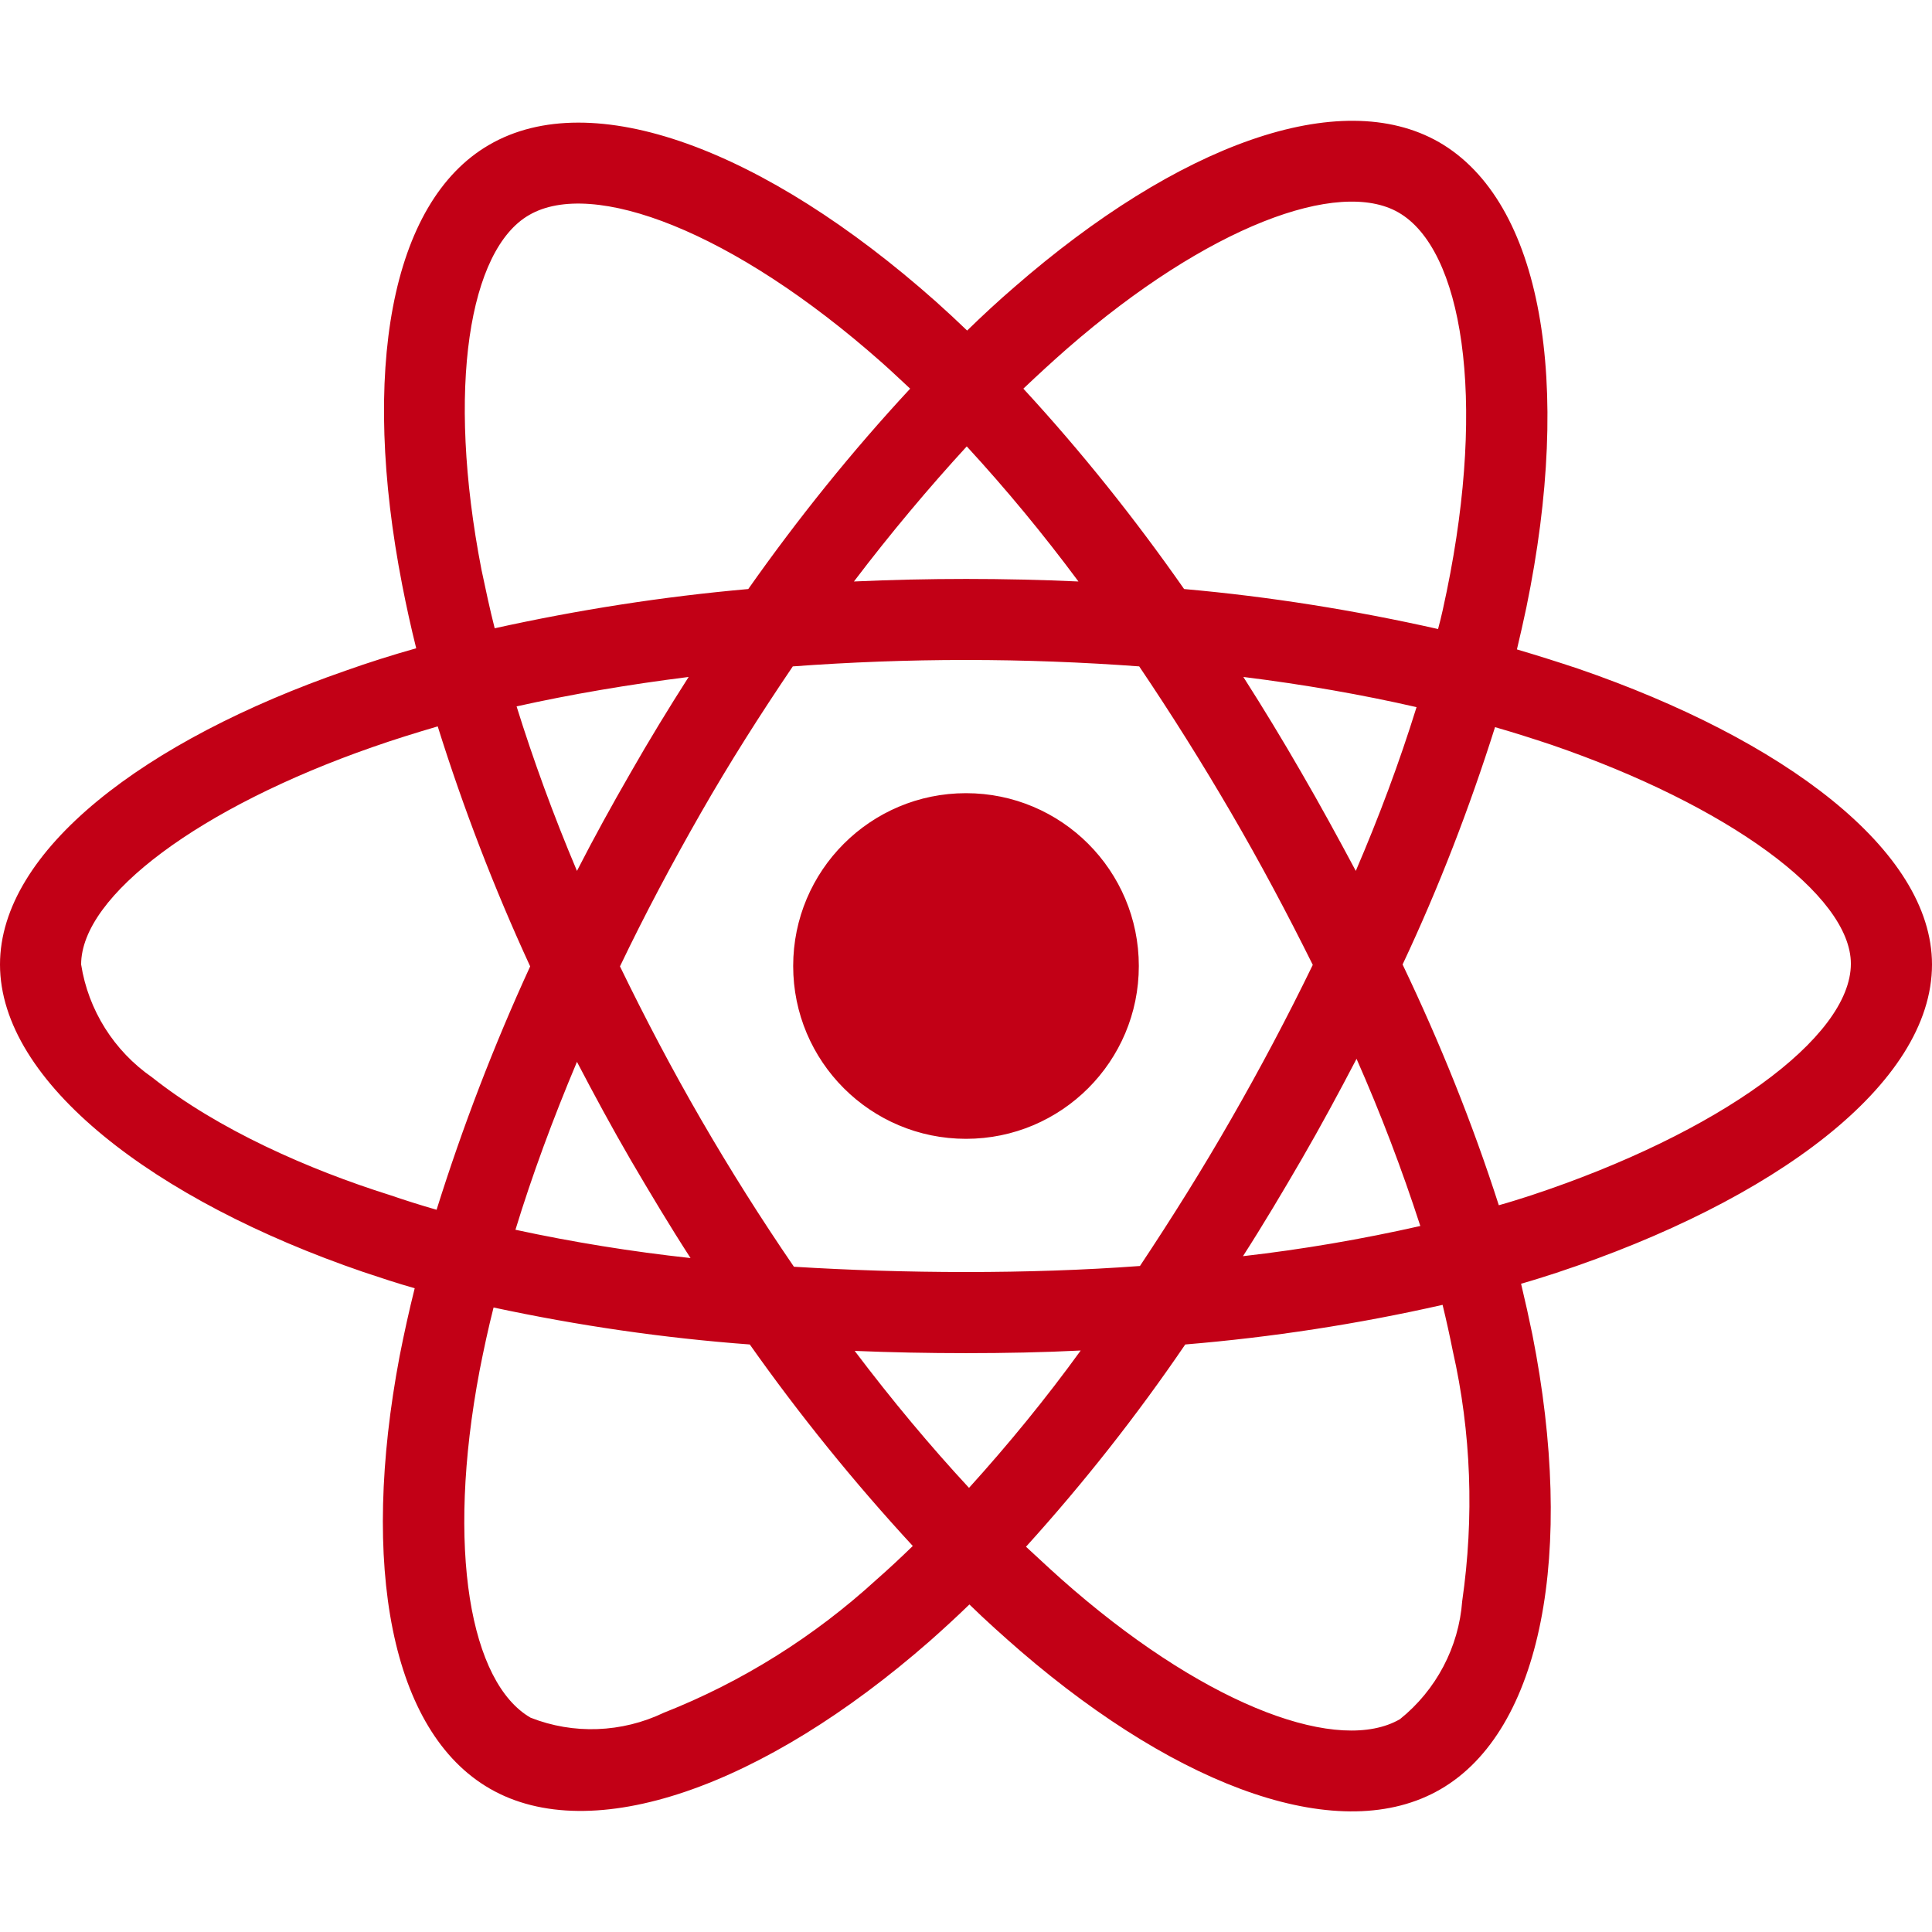
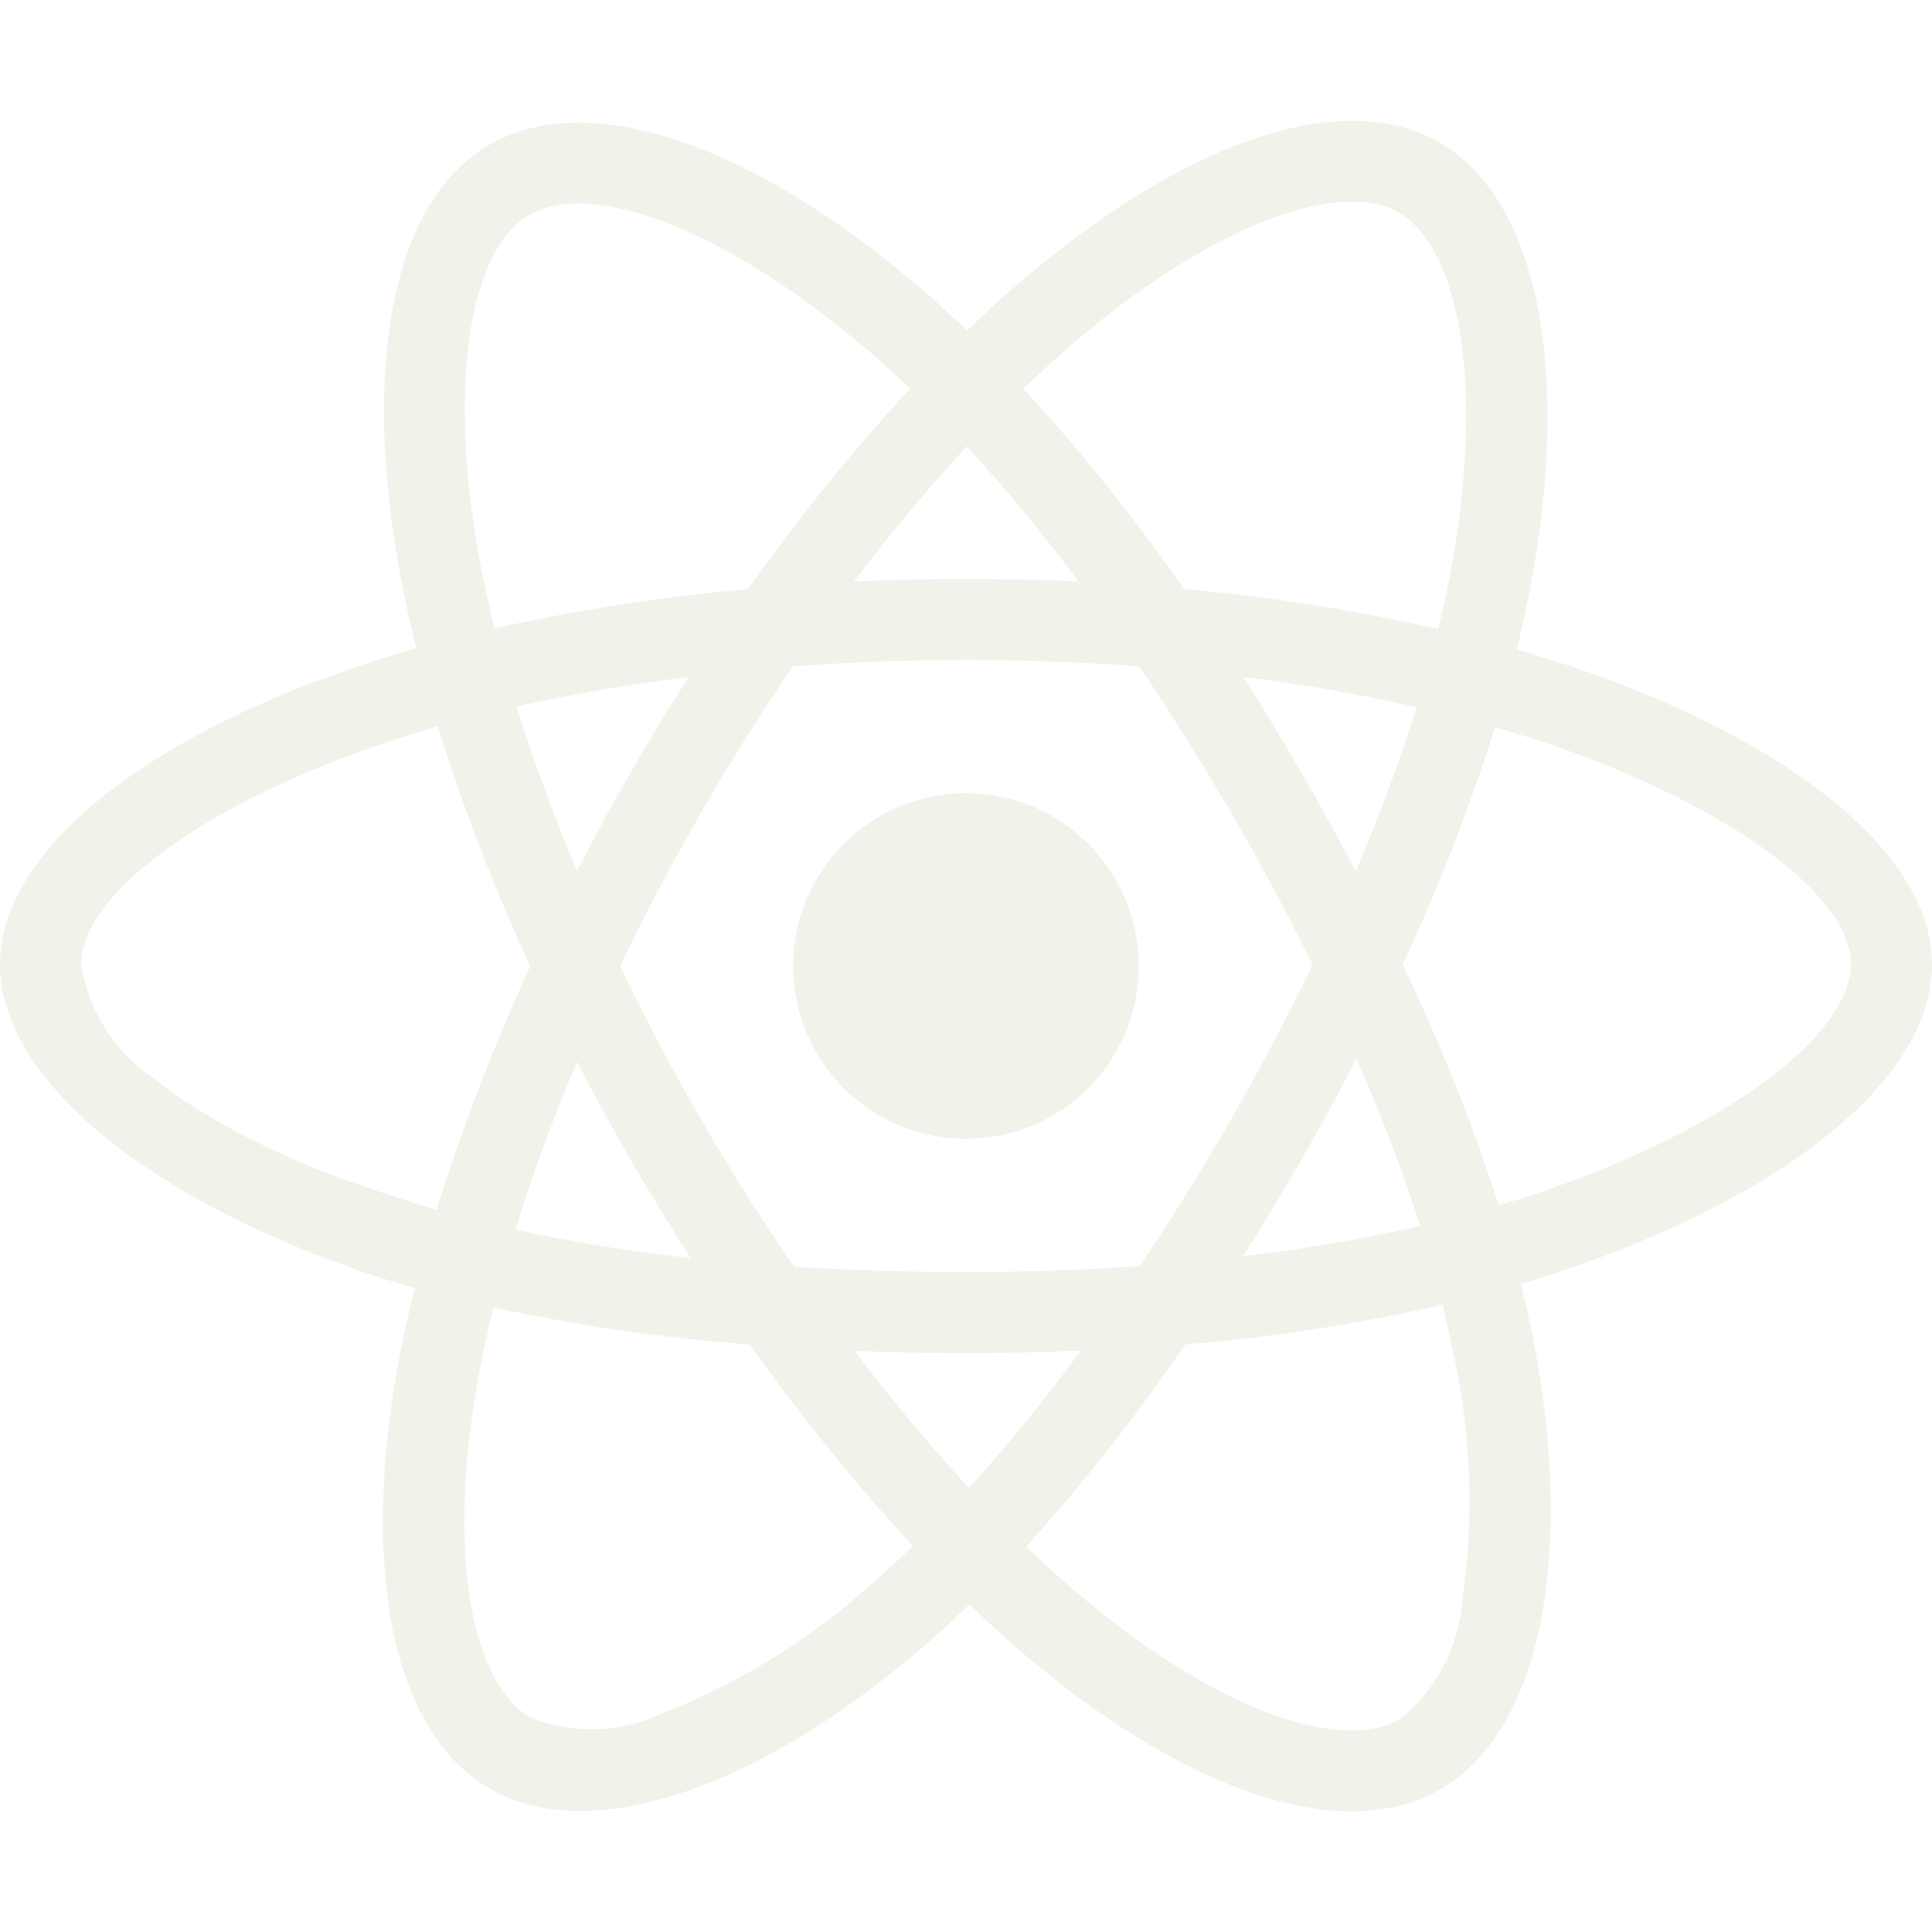
<svg xmlns="http://www.w3.org/2000/svg" viewBox="0 0 512 512">
-   <path d="M418.2 177.2c-5.4-1.8-10.8-3.5-16.2-5.1.9-3.7 1.7-7.4 2.5-11.1 12.3-59.6 4.2-107.5-23.1-123.3-26.3-15.1-69.2.6-112.6 38.4-4.3 3.7-8.5 7.6-12.5 11.5-2.7-2.6-5.5-5.2-8.3-7.7-45.5-40.4-91.1-57.4-118.4-41.5-26.2 15.2-34 60.3-23 116.7 1.1 5.6 2.3 11.1 3.7 16.7-6.4 1.8-12.7 3.8-18.6 5.9C38.3 196.2 0 225.4 0 255.6c0 31.2 40.8 62.5 96.3 81.5 4.5 1.5 9 3 13.6 4.3-1.5 6-2.8 11.9-4 18-10.5 55.5-2.3 99.5 23.9 114.6 27 15.6 72.4-.4 116.6-39.1 3.5-3.1 7-6.3 10.5-9.7 4.4 4.3 9 8.4 13.6 12.4 42.8 36.8 85.1 51.7 111.2 36.6 27-15.6 35.8-62.9 24.4-120.5-.9-4.4-1.9-8.9-3-13.5 3.2-.9 6.3-1.9 9.4-2.9 57.7-19.1 99.5-50 99.5-81.7 0-30.3-39.4-59.7-93.8-78.4zM282.9 92.3c37.2-32.4 71.9-45.1 87.7-36 16.9 9.7 23.4 48.9 12.8 100.4-.7 3.4-1.4 6.7-2.3 10-22.2-5-44.7-8.6-67.3-10.6-13-18.6-27.2-36.4-42.6-53.1 3.9-3.7 7.7-7.2 11.7-10.7zM167.2 307.5c5.1 8.7 10.3 17.4 15.8 25.9-15.6-1.7-31.1-4.2-46.4-7.5 4.4-14.4 9.9-29.3 16.3-44.5 4.6 8.8 9.3 17.5 14.3 26.1zm-30.3-120.3c14.4-3.2 29.7-5.8 45.6-7.8-5.3 8.3-10.5 16.8-15.4 25.4-4.9 8.5-9.7 17.2-14.2 26-6.3-14.9-11.6-29.5-16-43.6zm27.4 68.9c6.6-13.8 13.8-27.3 21.4-40.6s15.8-26.2 24.4-38.9c15-1.1 30.3-1.7 45.9-1.7s31 .6 45.9 1.7c8.5 12.6 16.6 25.5 24.3 38.7s14.9 26.7 21.7 40.4c-6.7 13.8-13.9 27.4-21.6 40.8-7.6 13.3-15.7 26.2-24.2 39-14.9 1.1-30.4 1.6-46.1 1.6s-30.9-.5-45.6-1.4c-8.7-12.7-16.9-25.7-24.6-39s-14.8-26.8-21.5-40.6zm180.6 51.2c5.1-8.8 9.9-17.7 14.6-26.7 6.4 14.5 12 29.2 16.9 44.3-15.5 3.5-31.2 6.2-47 8 5.4-8.4 10.5-17 15.5-25.6zm14.4-76.5c-4.7-8.8-9.5-17.6-14.5-26.2-4.9-8.5-10-16.9-15.3-25.2 16.1 2 31.5 4.7 45.9 8-4.6 14.8-10 29.2-16.1 43.4zM256.2 118.3c10.5 11.4 20.4 23.4 29.6 35.8-19.8-.9-39.7-.9-59.5 0 9.8-12.9 19.9-24.9 29.9-35.8zM140.2 57c16.8-9.8 54.1 4.2 93.4 39 2.5 2.2 5 4.6 7.6 7-15.5 16.7-29.8 34.5-42.9 53.1-22.6 2-45 5.5-67.2 10.4-1.3-5.1-2.4-10.3-3.5-15.5-9.4-48.4-3.2-84.9 12.6-94zm-24.5 263.6c-4.2-1.2-8.3-2.5-12.4-3.9-21.3-6.7-45.5-17.3-63-31.2-10.1-7-16.9-17.8-18.8-29.9 0-18.3 31.6-41.7 77.2-57.6 5.7-2 11.5-3.8 17.3-5.5 6.8 21.7 15 43 24.5 63.6-9.6 20.9-17.9 42.5-24.8 64.5zm116.6 98c-16.5 15.1-35.6 27.1-56.4 35.3-11.1 5.3-23.9 5.8-35.3 1.3-15.9-9.2-22.5-44.5-13.5-92 1.1-5.6 2.3-11.2 3.7-16.7 22.4 4.8 45 8.1 67.9 9.8 13.2 18.7 27.7 36.6 43.2 53.4-3.2 3.1-6.4 6.1-9.6 8.9zm24.5-24.3c-10.2-11-20.4-23.2-30.3-36.3 9.6.4 19.5.6 29.5.6 10.3 0 20.4-.2 30.4-.7-9.2 12.7-19.1 24.8-29.6 36.4zm130.7 30c-.9 12.2-6.9 23.6-16.5 31.3-15.9 9.2-49.8-2.8-86.4-34.2-4.2-3.6-8.4-7.5-12.7-11.5 15.3-16.9 29.4-34.8 42.2-53.6 22.9-1.9 45.7-5.4 68.2-10.5 1 4.1 1.9 8.2 2.7 12.2 4.9 21.6 5.7 44.1 2.5 66.3zm18.2-107.5c-2.8.9-5.6 1.8-8.5 2.6-7-21.8-15.6-43.1-25.5-63.8 9.6-20.4 17.7-41.4 24.5-62.9 5.2 1.5 10.2 3.1 15 4.7 46.6 16 79.3 39.8 79.3 58 0 19.6-34.9 44.9-84.8 61.4zm-149.7-15c25.3 0 45.8-20.5 45.8-45.8s-20.5-45.8-45.8-45.8c-25.3 0-45.8 20.5-45.8 45.8s20.5 45.8 45.8 45.8z" fill="#c20016" />
+   <path d="M418.2 177.2c-5.4-1.8-10.8-3.5-16.2-5.1.9-3.7 1.7-7.4 2.5-11.1 12.3-59.6 4.2-107.5-23.1-123.3-26.3-15.1-69.2.6-112.6 38.4-4.3 3.7-8.5 7.6-12.5 11.5-2.7-2.6-5.5-5.2-8.3-7.7-45.5-40.4-91.1-57.4-118.4-41.5-26.2 15.2-34 60.3-23 116.7 1.1 5.6 2.3 11.1 3.7 16.7-6.4 1.8-12.7 3.8-18.6 5.9C38.3 196.2 0 225.4 0 255.6c0 31.2 40.8 62.5 96.3 81.5 4.5 1.5 9 3 13.6 4.3-1.5 6-2.8 11.9-4 18-10.5 55.5-2.3 99.5 23.9 114.6 27 15.6 72.4-.4 116.6-39.1 3.5-3.1 7-6.3 10.5-9.7 4.4 4.3 9 8.4 13.6 12.4 42.8 36.8 85.1 51.7 111.2 36.6 27-15.6 35.8-62.9 24.4-120.5-.9-4.4-1.9-8.9-3-13.5 3.2-.9 6.3-1.9 9.4-2.9 57.7-19.1 99.5-50 99.5-81.7 0-30.3-39.4-59.7-93.8-78.4zM282.9 92.3c37.2-32.4 71.9-45.1 87.7-36 16.9 9.7 23.4 48.9 12.8 100.4-.7 3.4-1.4 6.7-2.3 10-22.2-5-44.7-8.6-67.3-10.6-13-18.6-27.2-36.4-42.6-53.1 3.9-3.7 7.7-7.2 11.7-10.7zM167.2 307.5c5.1 8.7 10.3 17.4 15.8 25.9-15.6-1.7-31.1-4.2-46.4-7.5 4.4-14.4 9.9-29.3 16.3-44.5 4.6 8.8 9.3 17.5 14.3 26.1zm-30.3-120.3c14.4-3.2 29.7-5.8 45.6-7.8-5.3 8.3-10.5 16.8-15.4 25.4-4.9 8.5-9.7 17.2-14.2 26-6.3-14.9-11.6-29.5-16-43.6zm27.4 68.9c6.6-13.8 13.8-27.3 21.4-40.6s15.8-26.2 24.4-38.9c15-1.1 30.3-1.7 45.9-1.7s31 .6 45.9 1.7c8.5 12.6 16.6 25.5 24.3 38.7s14.9 26.7 21.7 40.4c-6.7 13.8-13.9 27.4-21.6 40.8-7.6 13.3-15.7 26.2-24.2 39-14.9 1.1-30.4 1.6-46.1 1.6s-30.9-.5-45.6-1.4c-8.7-12.7-16.9-25.7-24.6-39s-14.8-26.8-21.5-40.6zm180.6 51.2c5.1-8.8 9.9-17.7 14.6-26.7 6.4 14.5 12 29.2 16.9 44.3-15.5 3.5-31.2 6.2-47 8 5.4-8.4 10.5-17 15.5-25.6zm14.4-76.5c-4.7-8.8-9.5-17.6-14.5-26.2-4.9-8.5-10-16.9-15.3-25.2 16.1 2 31.5 4.7 45.9 8-4.6 14.8-10 29.2-16.1 43.4zM256.2 118.3c10.5 11.4 20.4 23.4 29.6 35.8-19.8-.9-39.7-.9-59.5 0 9.8-12.9 19.9-24.9 29.9-35.8zM140.2 57c16.8-9.8 54.1 4.2 93.4 39 2.5 2.2 5 4.6 7.6 7-15.5 16.7-29.8 34.5-42.9 53.1-22.6 2-45 5.5-67.2 10.4-1.3-5.1-2.4-10.3-3.5-15.5-9.4-48.4-3.2-84.9 12.6-94zm-24.5 263.6c-4.2-1.2-8.3-2.5-12.4-3.9-21.3-6.7-45.5-17.3-63-31.2-10.1-7-16.9-17.8-18.8-29.9 0-18.3 31.6-41.7 77.2-57.6 5.7-2 11.5-3.8 17.3-5.5 6.8 21.7 15 43 24.5 63.6-9.6 20.9-17.9 42.5-24.8 64.5zm116.6 98c-16.5 15.1-35.6 27.1-56.4 35.3-11.1 5.3-23.9 5.8-35.3 1.3-15.9-9.2-22.5-44.5-13.5-92 1.1-5.6 2.3-11.2 3.7-16.7 22.4 4.8 45 8.1 67.9 9.8 13.2 18.7 27.7 36.6 43.2 53.4-3.2 3.1-6.4 6.1-9.6 8.9zm24.5-24.3c-10.2-11-20.4-23.2-30.3-36.3 9.6.4 19.5.6 29.5.6 10.3 0 20.4-.2 30.4-.7-9.2 12.7-19.1 24.8-29.6 36.4zm130.7 30c-.9 12.2-6.9 23.6-16.5 31.3-15.9 9.2-49.8-2.8-86.4-34.2-4.2-3.6-8.4-7.5-12.7-11.5 15.3-16.9 29.4-34.8 42.2-53.6 22.9-1.9 45.7-5.4 68.2-10.5 1 4.1 1.9 8.2 2.7 12.2 4.9 21.6 5.7 44.1 2.5 66.3zm18.2-107.5c-2.8.9-5.6 1.8-8.5 2.6-7-21.8-15.6-43.1-25.5-63.8 9.6-20.4 17.7-41.4 24.5-62.9 5.2 1.5 10.2 3.1 15 4.7 46.6 16 79.3 39.8 79.3 58 0 19.6-34.9 44.9-84.8 61.4zm-149.7-15c25.3 0 45.8-20.5 45.8-45.8s-20.5-45.8-45.8-45.8c-25.3 0-45.8 20.5-45.8 45.8s20.5 45.8 45.8 45.8z" fill="#F2F2EB" />
</svg>
